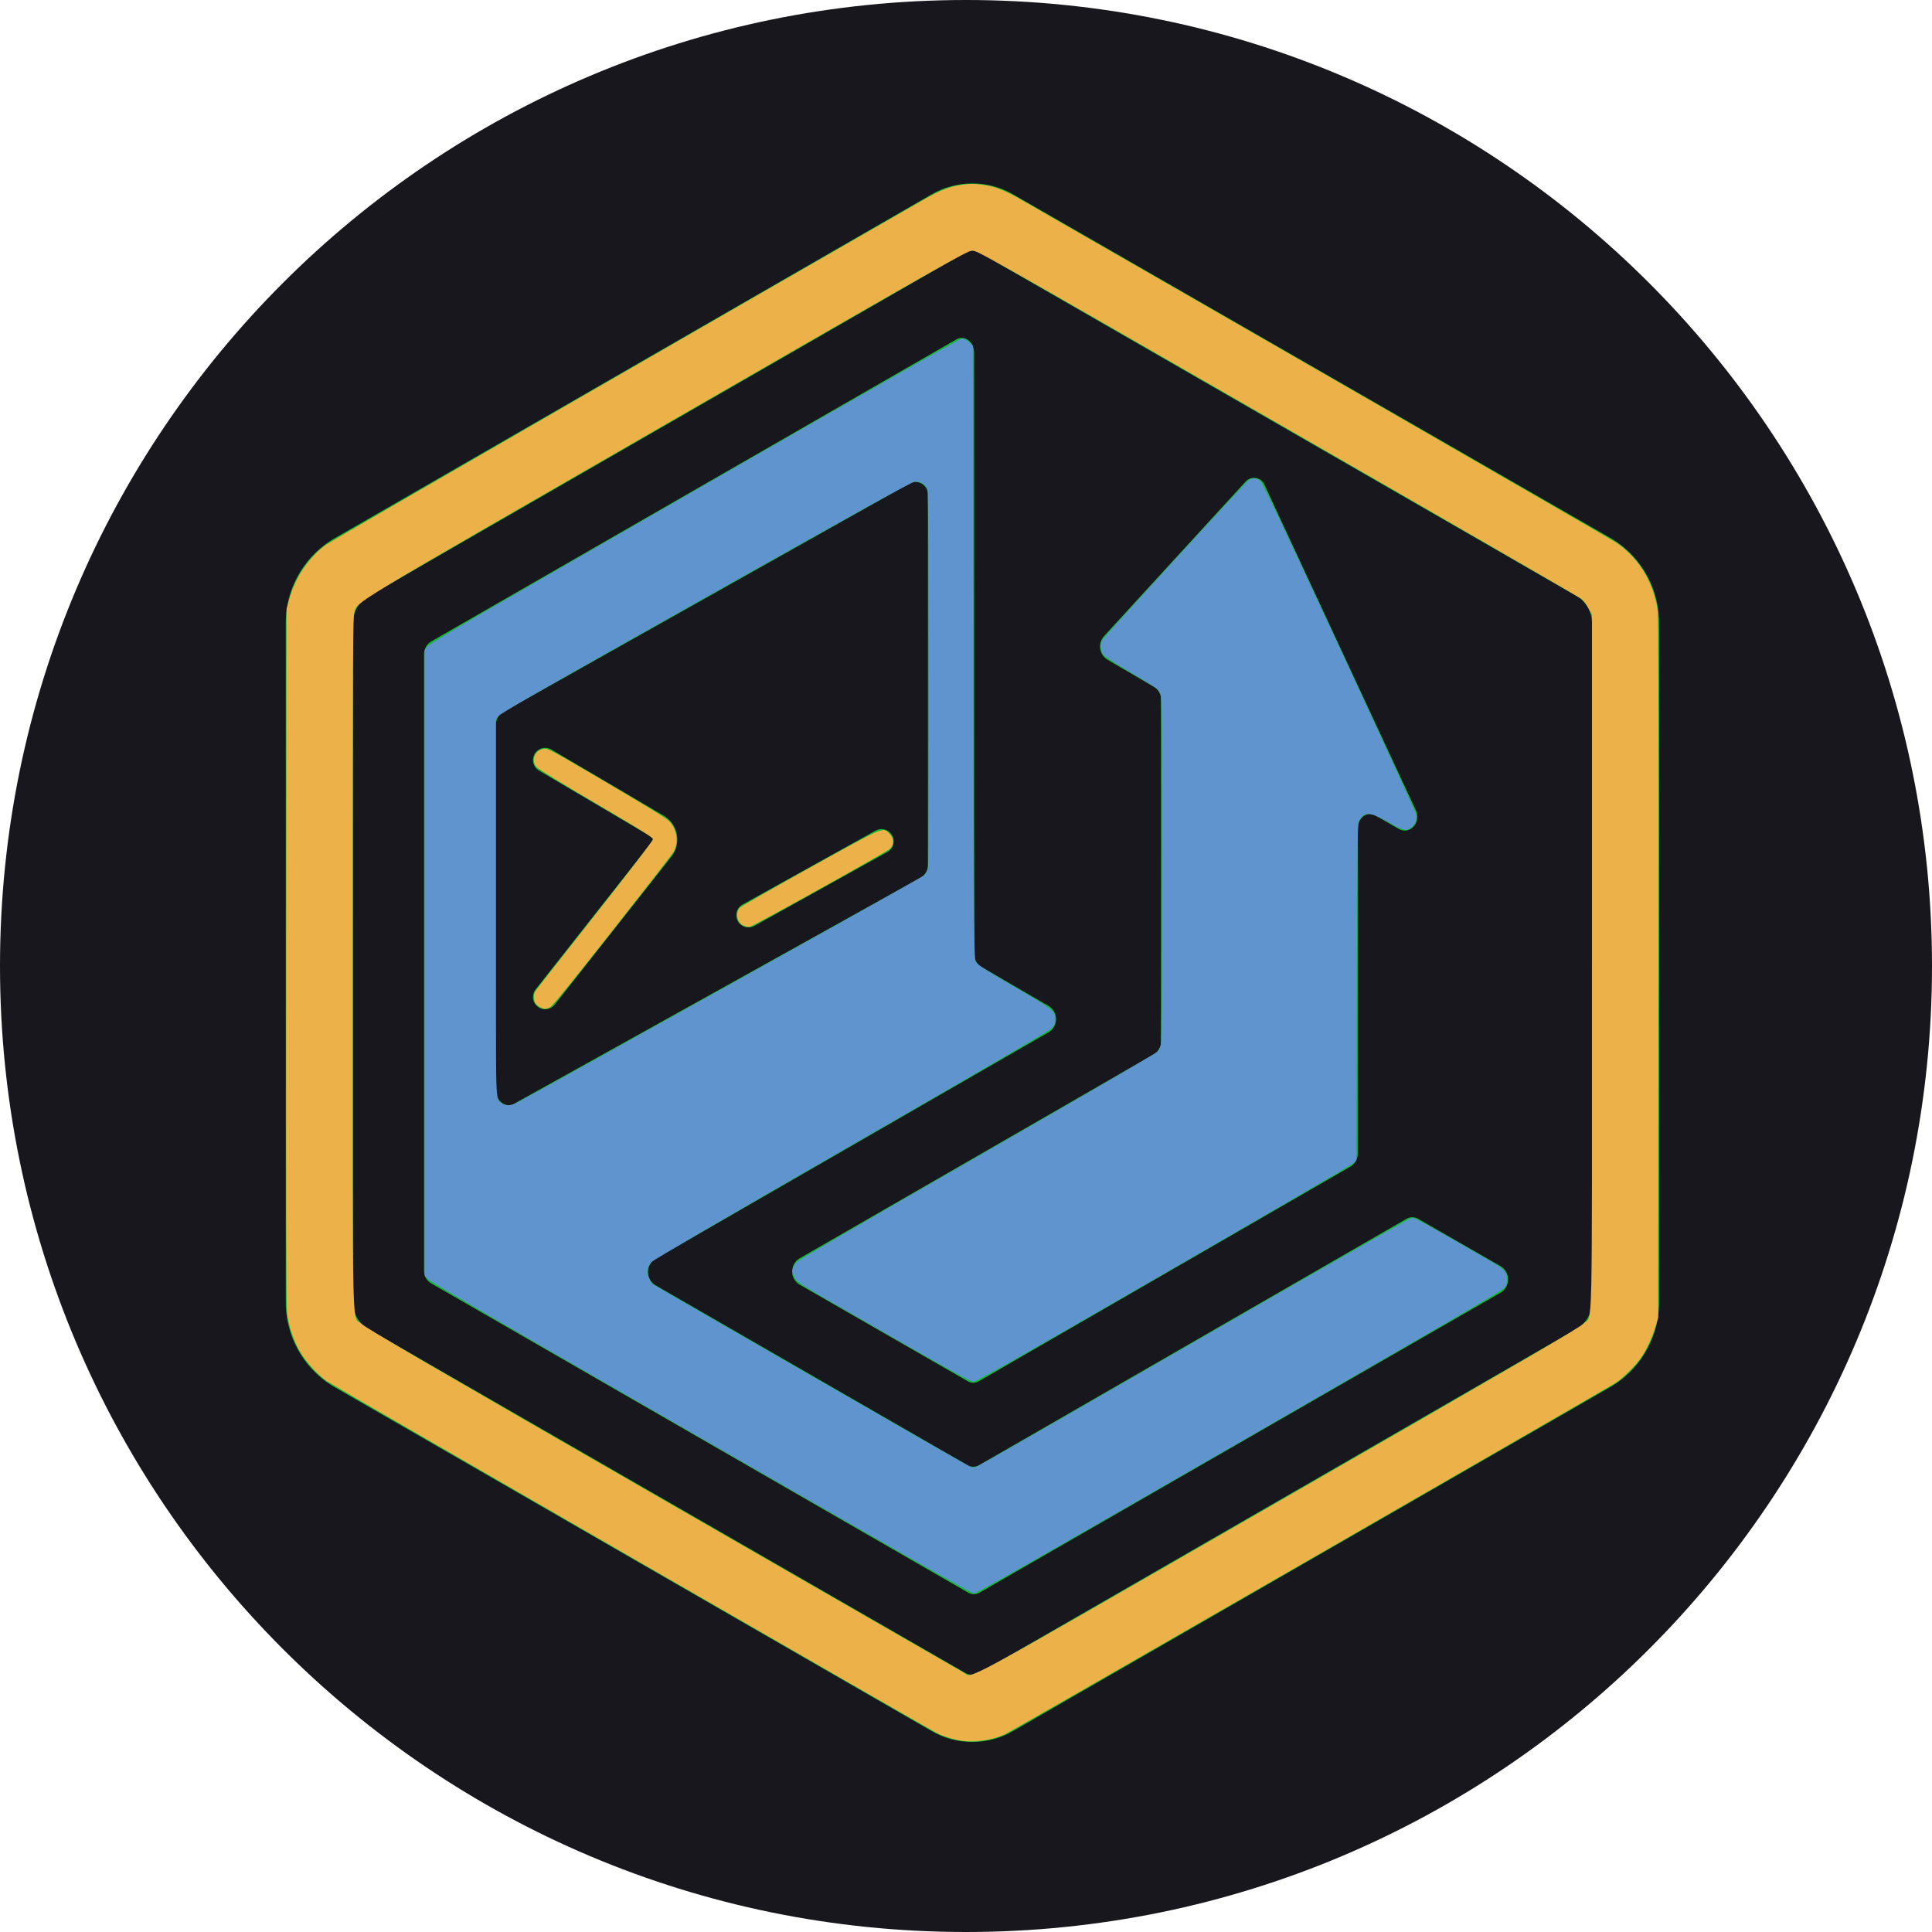
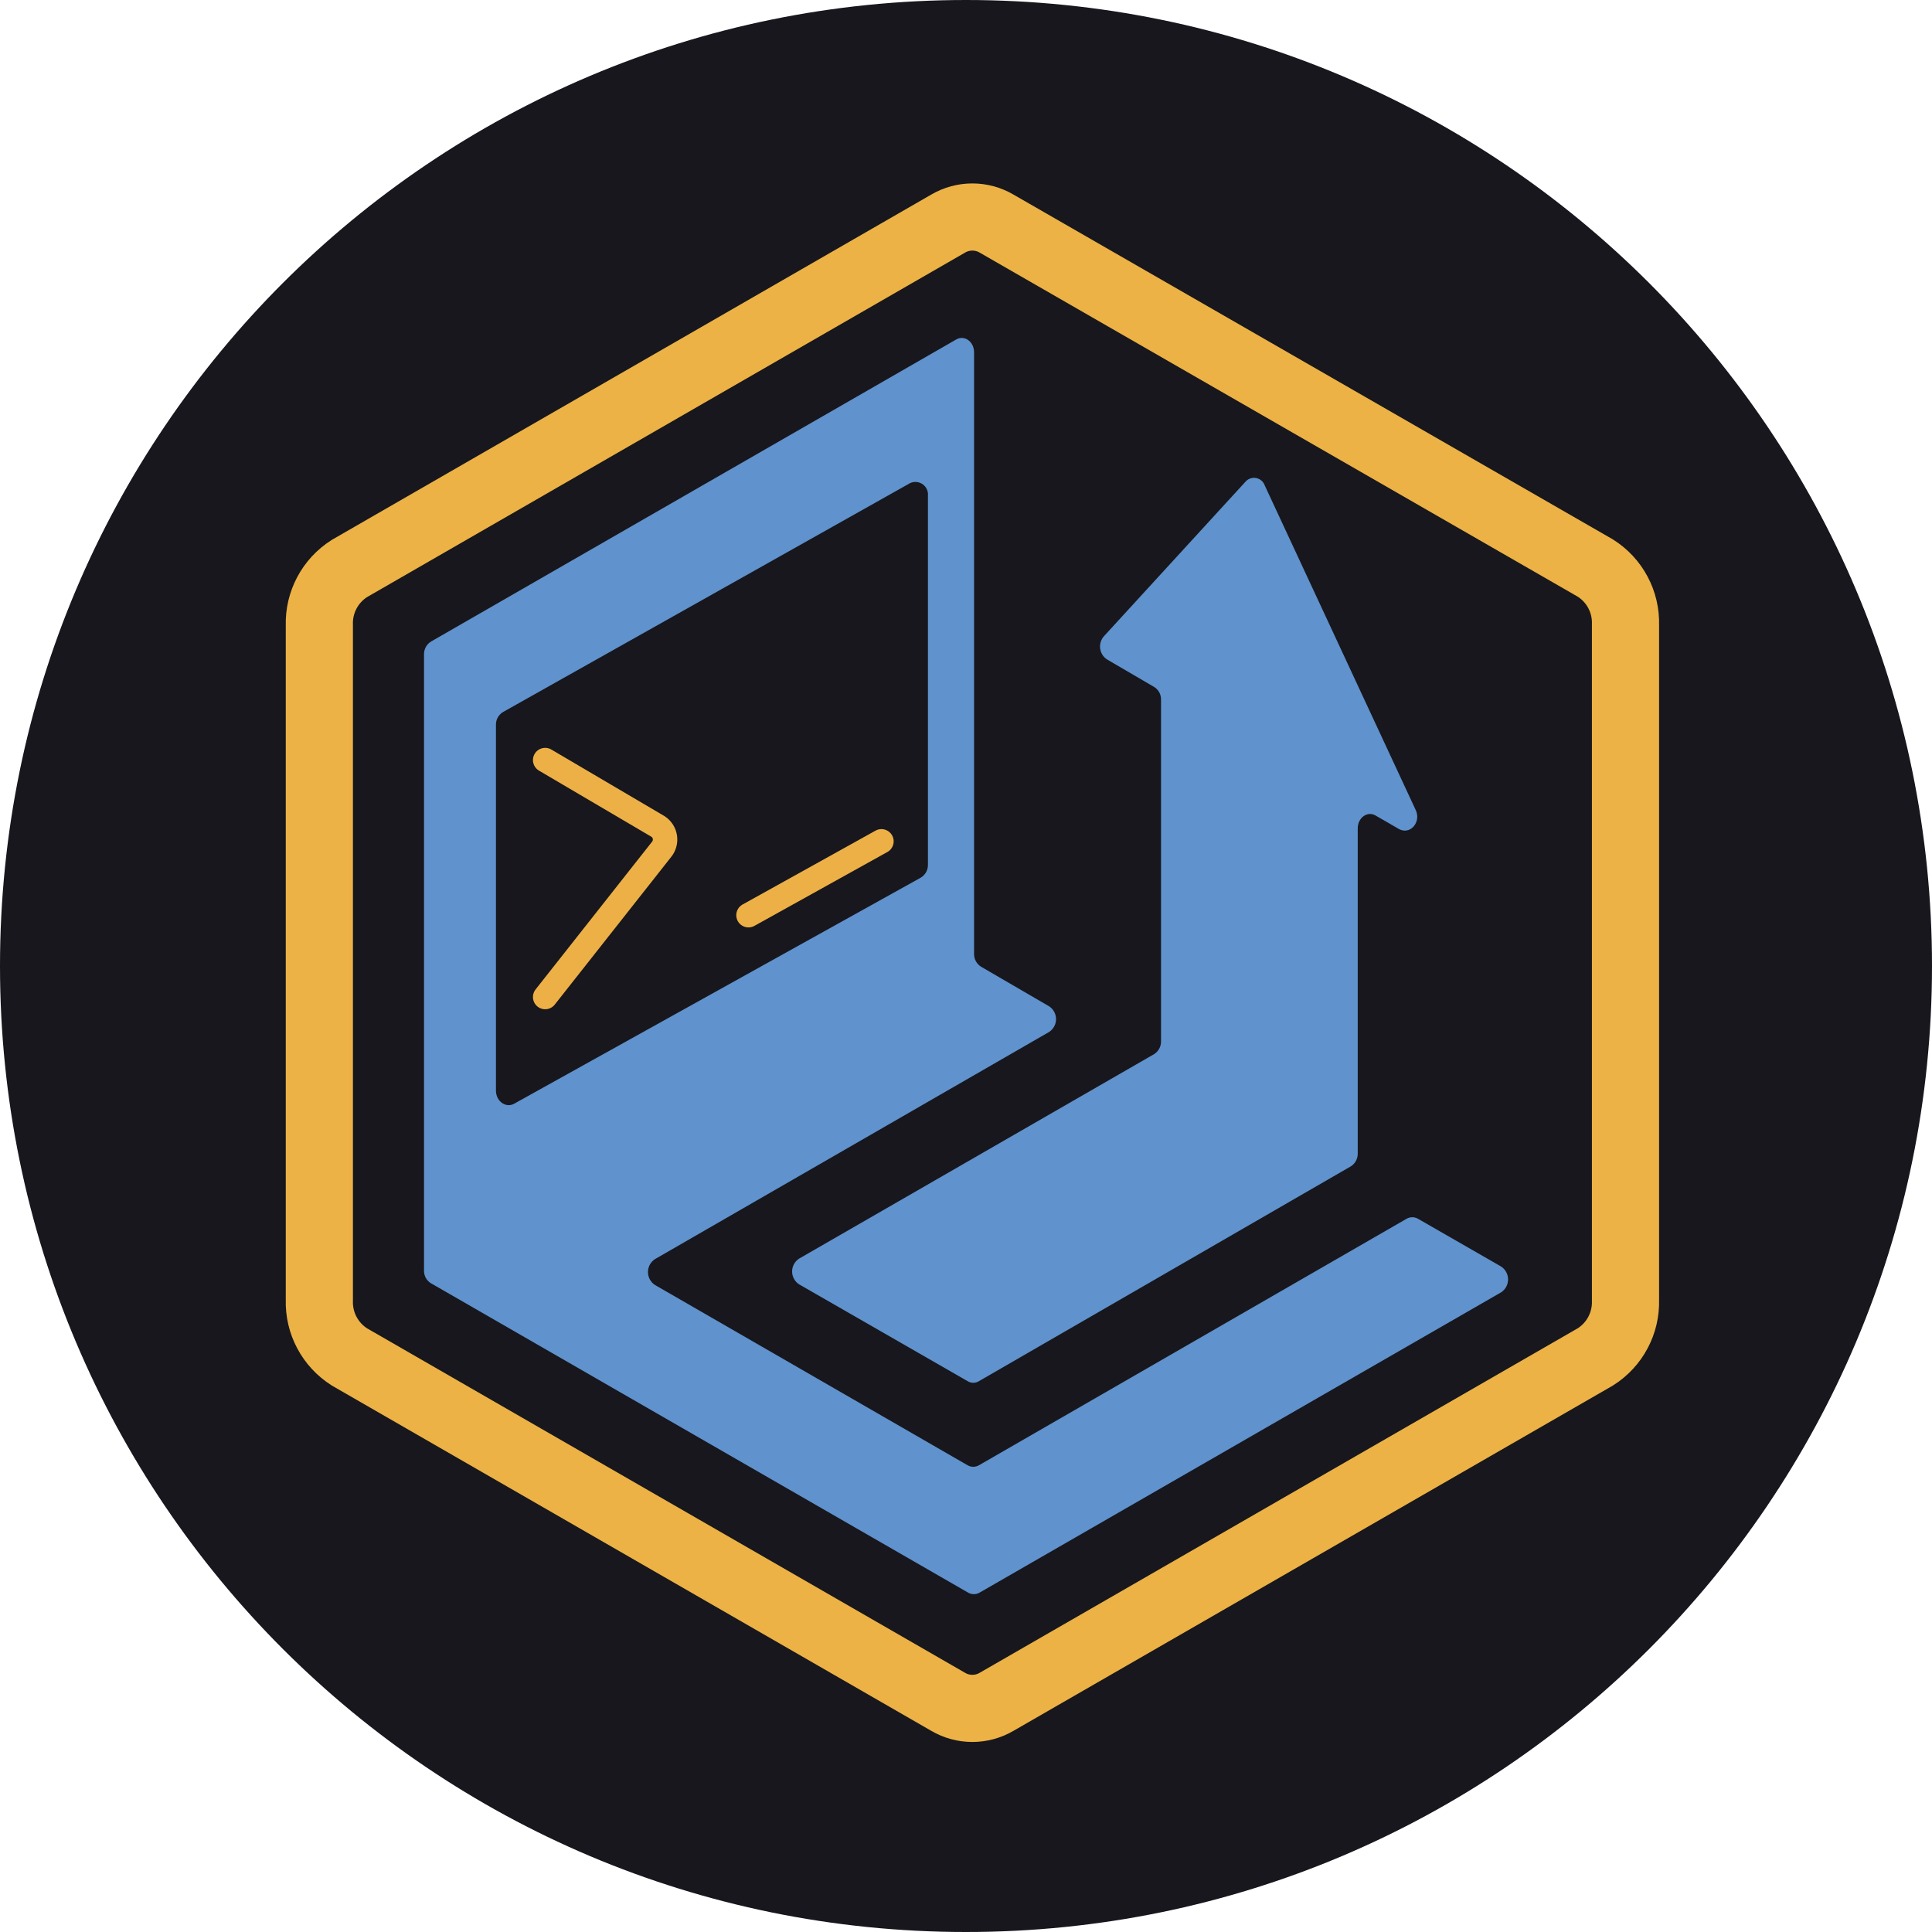
- <svg xmlns="http://www.w3.org/2000/svg" viewBox="-25.14 -16.14 170 170" version="1.1" id="svg4" width="170" height="170">
+ <svg xmlns="http://www.w3.org/2000/svg" viewBox="-25.14 -16.14 170 170" version="1.1" id="svg4" width="170" height="170" xml:space="preserve">
  <defs id="defs1">
    <style id="style1">
      .cls-1,.cls-3,.cls-4{fill:none;stroke:#0fbc2f;stroke-linecap:round;}.cls-1,.cls-3{stroke-linejoin:round;}.cls-1{stroke-width:5.91px;}.cls-2{fill:#0fbc2f;}.cls-3,.cls-4{stroke-width:2.15px;}.cls-4{stroke-miterlimit:10;}
    </style>
  </defs>
  <circle cx="59.86" cy="68.86" r="85" id="circle1" style="fill:#17171d" />
  <g id="g4" style="display:inline">
-     <path class="cls-1" d="M 58.28,3.54 5.61,33.88 a 5.7,5.7 0 0 0 -2.65,5 v 59.38 a 5.7,5.7 0 0 0 2.65,5 l 52.67,30.34 a 4.21,4.21 0 0 0 4.28,0 l 52.67,-30.34 a 5.69,5.69 0 0 0 2.66,-5 V 38.84 a 5.69,5.69 0 0 0 -2.66,-5 L 62.56,3.54 a 4.21,4.21 0 0 0 -4.28,0 z" id="path1" style="display:inline;fill:#000000;fill-opacity:0" />
+     <path class="cls-1" d="M 58.28,3.54 5.61,33.88 a 5.7,5.7 0 0 0 -2.65,5 v 59.38 a 5.7,5.7 0 0 0 2.65,5 l 52.67,30.34 a 4.21,4.21 0 0 0 4.28,0 l 52.67,-30.34 a 5.69,5.69 0 0 0 2.66,-5 V 38.84 a 5.69,5.69 0 0 0 -2.66,-5 L 62.56,3.54 a 4.21,4.21 0 0 0 -4.28,0 z" id="path1" style="display:inline;fill:#000000;fill-opacity:0;stroke:#ecb245;stroke-opacity:1" />
    <g id="g5">
-       <path class="cls-2" d="m 72.26,41.88 4.16,2.43 a 1.27,1.27 0 0 1 0.6,1.12 v 30.05 a 1.3,1.3 0 0 1 -0.6,1.13 l -31.25,18 a 1.35,1.35 0 0 0 0,2.26 L 60,105.39 a 0.94,0.94 0 0 0 1,0 l 32.72,-18.9 a 1.31,1.31 0 0 0 0.61,-1.13 V 56.75 c 0,-0.94 0.85,-1.55 1.57,-1.13 l 2.06,1.19 c 1,0.55 2,-0.64 1.45,-1.72 L 86.15,26.58 A 1,1 0 0 0 84.44,26.26 L 72,39.84 a 1.36,1.36 0 0 0 0.26,2.04 z" id="path2" style="display:inline" />
-       <path class="cls-3" d="m 22.83,50.74 9.94,5.85 a 1.37,1.37 0 0 1 0.31,2 l -10.25,13" id="path3" style="display:inline" />
-       <line class="cls-4" x1="40.72" y1="64.39" x2="52.42" y2="57.89" id="line3" style="display:inline" />
-       <path class="cls-2" d="m 106.94,95.3 -7.31,-4.2 a 1,1 0 0 0 -1,0 L 61,112.79 a 1,1 0 0 1 -1,0 L 32.48,96.92 a 1.36,1.36 0 0 1 0,-2.26 l 34.7,-20 a 1.35,1.35 0 0 0 0,-2.25 l -6,-3.49 A 1.31,1.31 0 0 1 60.57,67.79 V 14.86 c 0,-0.94 -0.85,-1.55 -1.57,-1.13 L 12.77,40.32 a 1.3,1.3 0 0 0 -0.6,1.13 v 54.2 a 1.27,1.27 0 0 0 0.6,1.12 L 60.05,124 a 1,1 0 0 0 1,0 L 106.97,97.56 A 1.36,1.36 0 0 0 106.94,95.3 Z M 18.5,79.82 V 47.65 a 1.29,1.29 0 0 1 0.61,-1.13 L 54.94,26.37 a 1.11,1.11 0 0 1 1.57,1.13 v 32.44 a 1.29,1.29 0 0 1 -0.62,1.14 L 20.06,81 C 19.34,81.36 18.5,80.75 18.5,79.82 Z" id="path4" style="display:inline" />
+       <path class="cls-2" d="m 72.26,41.88 4.16,2.43 a 1.27,1.27 0 0 1 0.6,1.12 v 30.05 a 1.3,1.3 0 0 1 -0.6,1.13 l -31.25,18 a 1.35,1.35 0 0 0 0,2.26 L 60,105.39 a 0.94,0.94 0 0 0 1,0 l 32.72,-18.9 a 1.31,1.31 0 0 0 0.61,-1.13 V 56.75 c 0,-0.94 0.85,-1.55 1.57,-1.13 l 2.06,1.19 c 1,0.55 2,-0.64 1.45,-1.72 L 86.15,26.58 A 1,1 0 0 0 84.44,26.26 L 72,39.84 a 1.36,1.36 0 0 0 0.26,2.04 z" id="path2" style="display:inline;fill:#6092cd;fill-opacity:1" />
+       <path class="cls-3" d="m 22.83,50.74 9.94,5.85 a 1.37,1.37 0 0 1 0.31,2 l -10.25,13" id="path3" style="display:inline;stroke:#edb047;stroke-opacity:1" />
+       <line class="cls-4" x1="40.72" y1="64.39" x2="52.42" y2="57.89" id="line3" style="display:inline;stroke:#edb047;stroke-opacity:1" />
+       <path class="cls-2" d="m 106.94,95.3 -7.31,-4.2 a 1,1 0 0 0 -1,0 L 61,112.79 a 1,1 0 0 1 -1,0 L 32.48,96.92 a 1.36,1.36 0 0 1 0,-2.26 l 34.7,-20 a 1.35,1.35 0 0 0 0,-2.25 l -6,-3.49 A 1.31,1.31 0 0 1 60.57,67.79 V 14.86 c 0,-0.94 -0.85,-1.55 -1.57,-1.13 L 12.77,40.32 a 1.3,1.3 0 0 0 -0.6,1.13 v 54.2 a 1.27,1.27 0 0 0 0.6,1.12 L 60.05,124 a 1,1 0 0 0 1,0 L 106.97,97.56 A 1.36,1.36 0 0 0 106.94,95.3 Z M 18.5,79.82 V 47.65 a 1.29,1.29 0 0 1 0.61,-1.13 L 54.94,26.37 a 1.11,1.11 0 0 1 1.57,1.13 v 32.44 a 1.29,1.29 0 0 1 -0.62,1.14 L 20.06,81 C 19.34,81.36 18.5,80.75 18.5,79.82 Z" id="path4" style="display:inline;fill:#6092cd;fill-opacity:1" />
    </g>
-     <path style="fill:#ecb148;fill-opacity:1;stroke-width:0.093" d="m 84.639,153.174 c -0.678,-0.093 -1.639,-0.386 -2.196,-0.67 -0.968,-0.493 -53.199,-30.622 -53.698,-30.975 -0.833,-0.589 -1.883,-1.755 -2.394,-2.658 -0.557,-0.984 -0.969,-2.249 -1.097,-3.369 -0.068,-0.597 -0.09,-10.33 -0.07,-31.388 l 0.029,-30.524 0.21,-0.782 c 0.522,-1.943 1.698,-3.711 3.233,-4.86 0.346,-0.259 36.662,-21.228 52.568,-30.354 1.533,-0.879 2.351,-1.195 3.496,-1.347 0.65,-0.087 1.025,-0.087 1.675,0 1.141,0.152 1.966,0.467 3.45,1.318 17.035,9.765 51.785,29.789 52.349,30.165 1.978,1.321 3.311,3.489 3.661,5.955 0.077,0.545 0.098,8.962 0.078,31.5 l -0.028,30.757 -0.217,0.746 c -0.282,0.972 -0.841,2.156 -1.355,2.875 -0.468,0.653 -1.488,1.66 -2.109,2.081 -0.719,0.487 -53.233,30.711 -53.824,30.977 -1.096,0.494 -2.588,0.713 -3.763,0.552 z m 27.855,-21.055 c 22.282,-12.829 26.49,-15.284 26.855,-15.666 0.809,-0.847 0.733,2.46 0.733,-31.833 V 54.12 l -0.303,-0.582 c -0.167,-0.32 -0.45,-0.698 -0.629,-0.841 C 138.971,52.554 126.934,45.596 112.401,37.235 86.007,22.05 85.978,22.034 85.513,22.061 85.083,22.087 82.979,23.28 58.624,37.307 29.979,53.805 31.533,52.866 31.186,53.882 c -0.137,0.402 -0.15,3.127 -0.15,30.838 0,34.391 -0.086,30.926 0.785,31.773 0.378,0.368 5.69,3.463 26.523,15.458 14.327,8.249 26.239,15.102 26.469,15.228 0.841,0.461 -1.324,1.639 27.681,-15.061 z" id="path5" transform="translate(-25.14,-16.14)" />
-     <path style="fill:#ecb148;fill-opacity:1;stroke-width:0.093" d="m 47.469,88.593 c -0.163,-0.1 -0.342,-0.264 -0.396,-0.366 -0.131,-0.245 -0.121,-0.755 0.021,-0.998 0.062,-0.107 2.42,-3.119 5.239,-6.692 3.011,-3.817 5.126,-6.577 5.126,-6.69 0,-0.155 -0.961,-0.756 -4.986,-3.12 -2.742,-1.611 -5.102,-3.053 -5.243,-3.206 -0.545,-0.591 -0.183,-1.535 0.629,-1.639 0.354,-0.045 0.637,0.108 5.546,2.994 3.651,2.147 5.274,3.151 5.517,3.414 0.667,0.724 0.814,1.894 0.338,2.693 -0.119,0.199 -2.544,3.319 -5.389,6.933 -3.589,4.559 -5.263,6.615 -5.466,6.715 -0.385,0.189 -0.576,0.182 -0.935,-0.037 z" id="path6" transform="translate(-25.14,-16.14)" />
-     <path style="fill:#ecb148;fill-opacity:1;stroke-width:0.093" d="m 65.463,81.466 c -0.4,-0.177 -0.594,-0.49 -0.594,-0.956 0,-0.278 0.062,-0.461 0.21,-0.623 0.115,-0.126 2.902,-1.723 6.192,-3.547 6.629,-3.675 6.403,-3.578 6.982,-3 0.423,0.423 0.447,0.968 0.061,1.347 -0.291,0.285 -11.967,6.782 -12.326,6.858 -0.128,0.027 -0.364,-0.008 -0.524,-0.079 z" id="path7" transform="translate(-25.14,-16.14)" />
-     <path style="fill:#5f94ce;fill-opacity:1;stroke-width:0.093" d="m 61.7,126.562 c -15.474,-8.909 -23.825,-13.768 -24.023,-13.977 l -0.303,-0.321 V 84.736 57.207 l 0.21,-0.311 c 0.17,-0.253 4.586,-2.829 23.51,-13.714 15.507,-8.92 23.387,-13.403 23.558,-13.403 0.164,-3.97e-4 0.384,0.115 0.606,0.318 l 0.348,0.319 0.047,26.966 c 0.046,26.757 0.048,26.968 0.233,27.278 0.15,0.251 0.81,0.675 3.352,2.154 3.166,1.842 3.555,2.126 3.594,2.613 0.044,0.557 -0.014,0.761 -0.305,1.068 -0.195,0.205 -6.501,3.887 -17.638,10.3 -11.248,6.476 -17.423,10.082 -17.586,10.27 -0.348,0.403 -0.415,0.895 -0.191,1.4 0.098,0.221 0.238,0.45 0.31,0.508 0.264,0.212 27.543,15.912 27.882,16.047 0.311,0.123 0.388,0.123 0.699,-0.003 0.192,-0.078 8.801,-5.016 19.13,-10.974 10.329,-5.958 18.906,-10.852 19.06,-10.877 0.275,-0.044 1.084,0.399 7.223,3.947 0.478,0.276 0.875,0.581 1.002,0.77 0.28,0.415 0.28,0.994 5.9e-4,1.402 -0.167,0.244 -4.887,3 -23.324,13.618 -16.543,9.528 -23.194,13.312 -23.394,13.313 -0.203,9.2e-4 -6.793,-3.749 -23.999,-13.655 z M 45.324,97.105 c 1.524,-0.769 35.78,-19.883 35.982,-20.076 0.167,-0.16 0.296,-0.408 0.345,-0.663 0.131,-0.679 0.097,-32.873 -0.035,-33.258 -0.159,-0.462 -0.657,-0.778 -1.136,-0.722 -0.276,0.032 -5.059,2.681 -18.404,10.191 C 47.1,61.005 44.009,62.778 43.832,63.041 l -0.213,0.317 v 16.488 c 0,17.998 -0.037,16.775 0.523,17.216 0.297,0.234 0.771,0.252 1.182,0.044 z" id="path8" transform="translate(-25.14,-16.14)" />
-     <path style="fill:#5f94ce;fill-opacity:1;stroke-width:0.093" d="m 77.73,117.221 c -7.578,-4.35 -7.596,-4.361 -7.811,-4.791 -0.261,-0.522 -0.213,-0.945 0.154,-1.363 0.153,-0.174 6.262,-3.741 15.906,-9.287 8.612,-4.953 15.75,-9.108 15.863,-9.234 0.113,-0.126 0.249,-0.386 0.302,-0.578 0.131,-0.472 0.135,-30.315 0.004,-30.787 -0.051,-0.183 -0.196,-0.43 -0.323,-0.549 -0.127,-0.119 -1.203,-0.787 -2.393,-1.484 -1.19,-0.698 -2.244,-1.379 -2.343,-1.514 -0.099,-0.135 -0.201,-0.429 -0.225,-0.652 -0.036,-0.327 6.52e-4,-0.473 0.187,-0.746 0.338,-0.495 12.528,-13.798 12.82,-13.99 0.358,-0.236 0.712,-0.204 1.036,0.093 0.21,0.193 1.945,3.838 6.985,14.682 3.688,7.934 6.713,14.519 6.722,14.633 0.044,0.551 -0.016,0.751 -0.321,1.055 -0.486,0.486 -0.734,0.442 -2.175,-0.382 -1.587,-0.908 -2.071,-0.929 -2.518,-0.111 -0.152,0.278 -0.166,1.248 -0.209,15.091 l -0.047,14.794 -0.28,0.267 c -0.154,0.147 -7.666,4.531 -16.694,9.741 -12.952,7.476 -16.481,9.474 -16.73,9.474 -0.245,-3.2e-4 -2.009,-0.973 -7.911,-4.361 z" id="path9" transform="translate(-25.14,-16.14)" />
  </g>
</svg>
